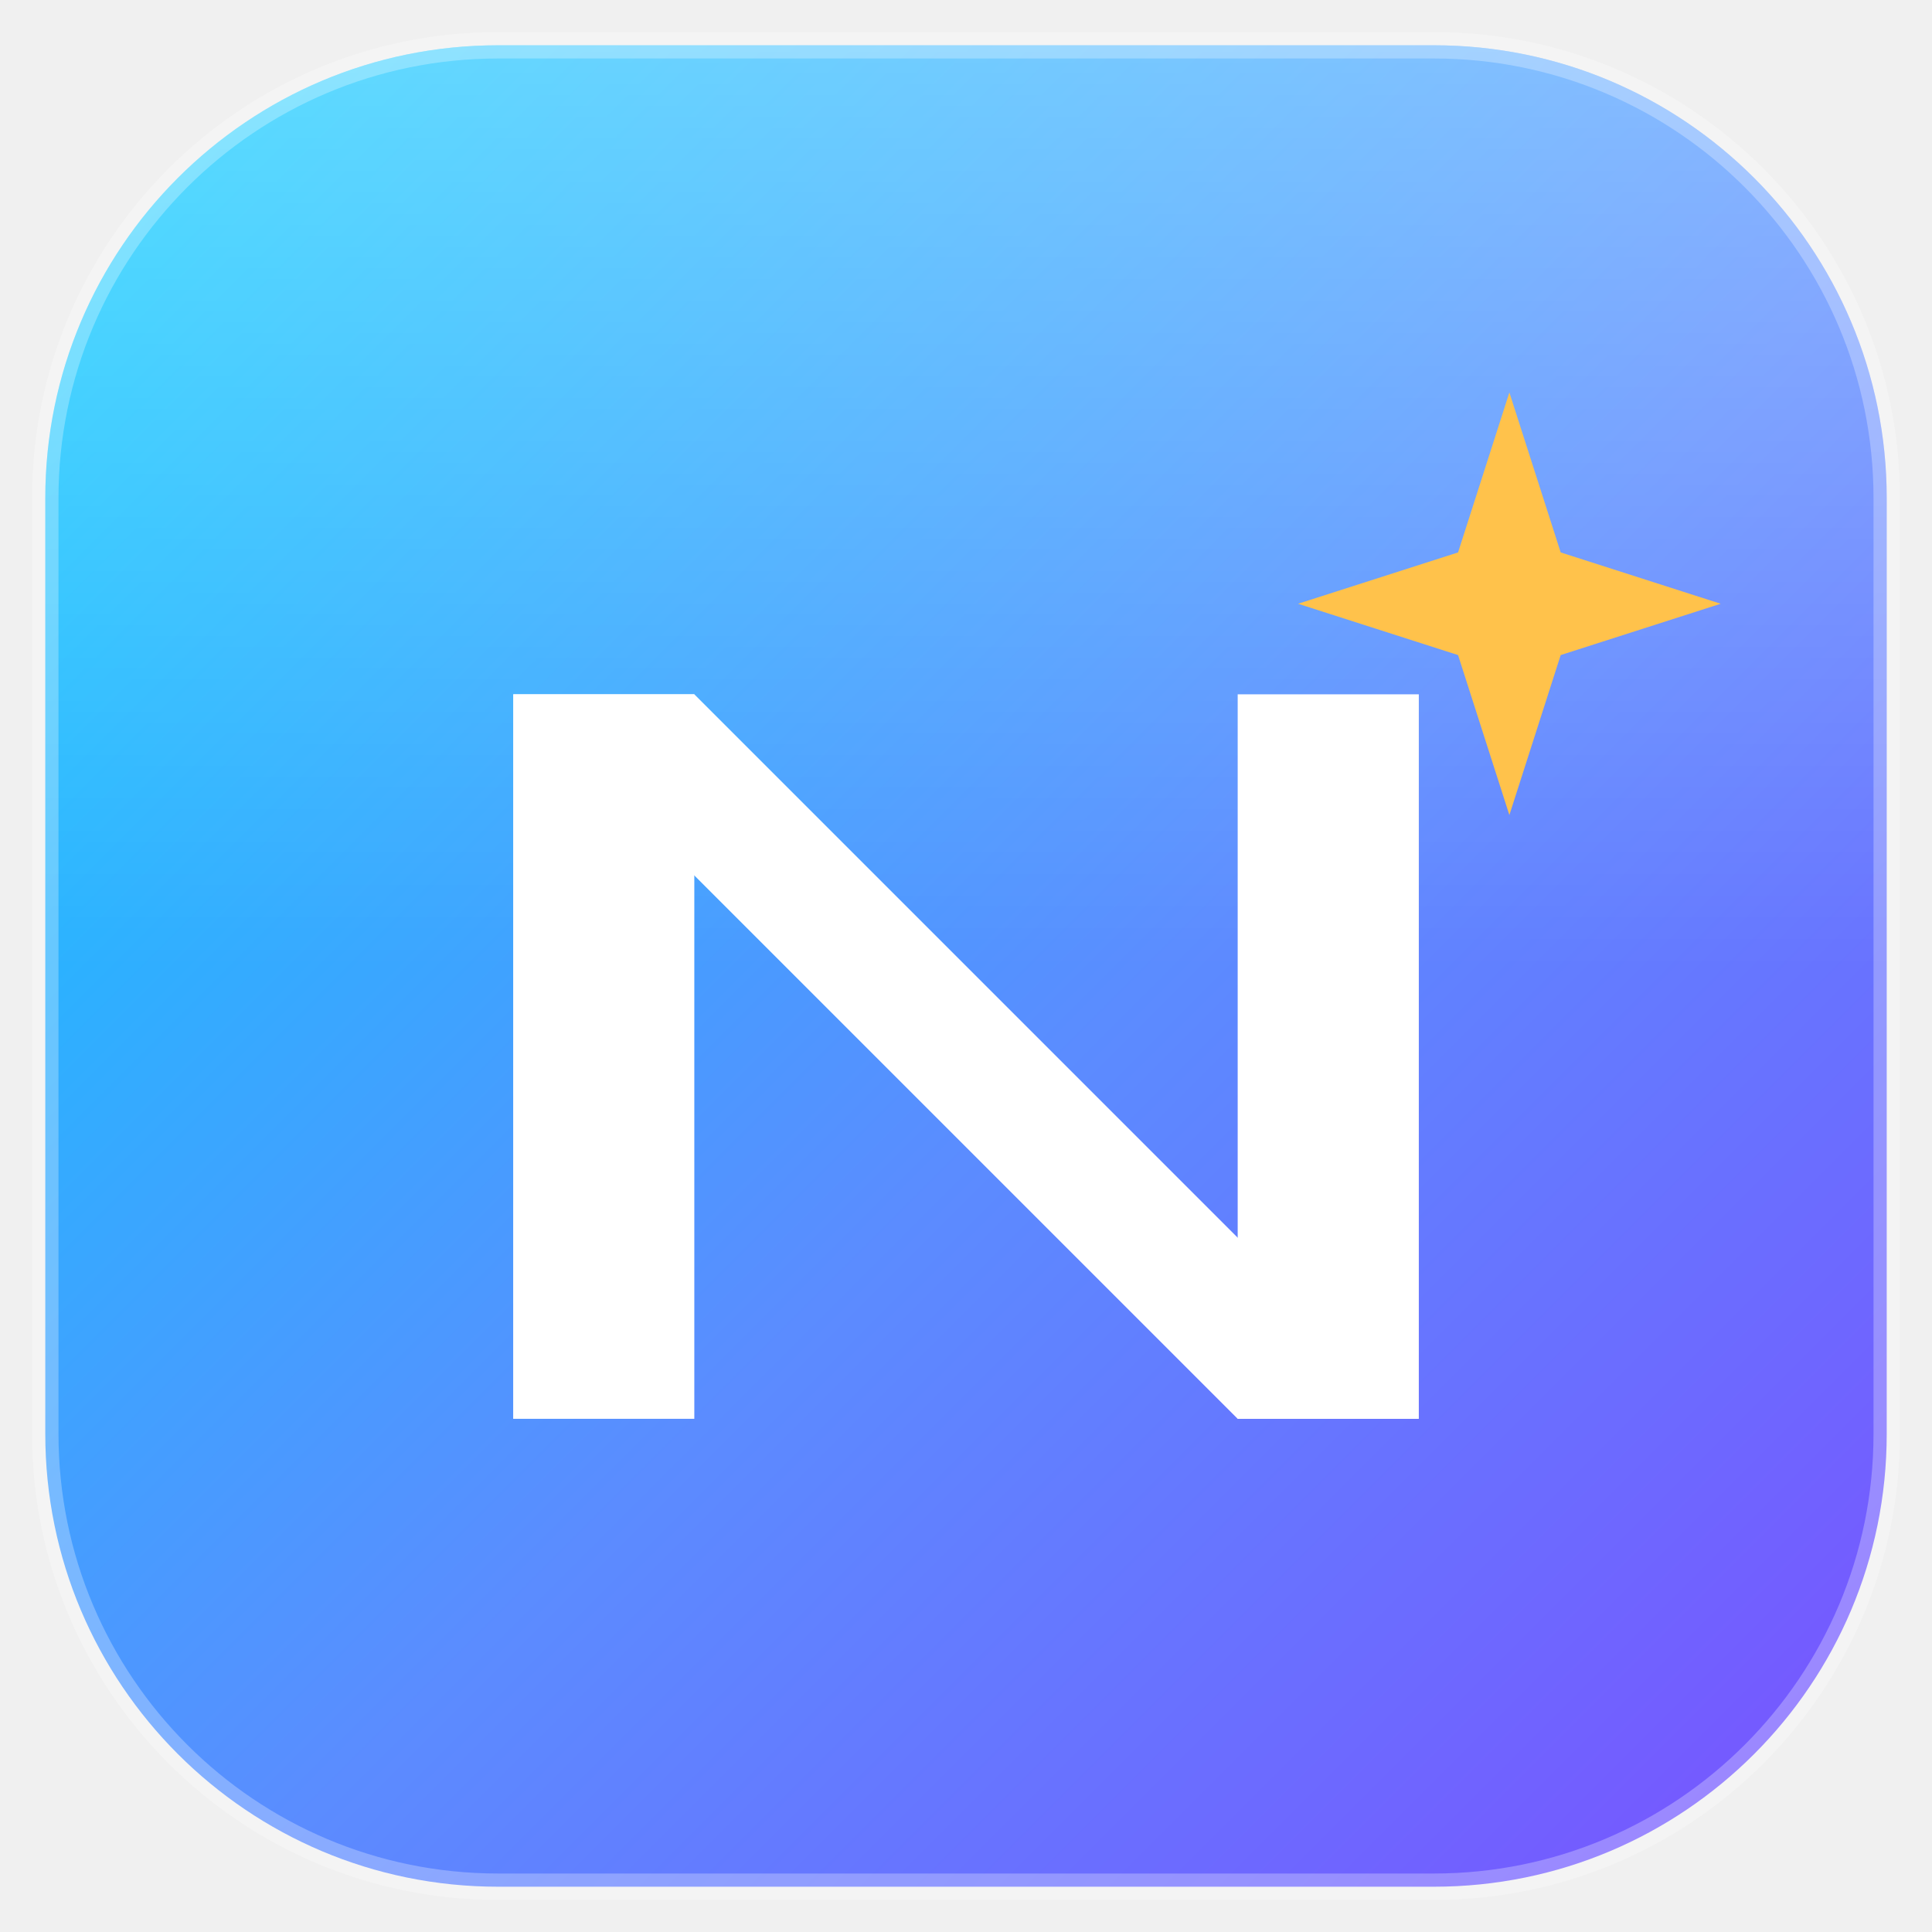
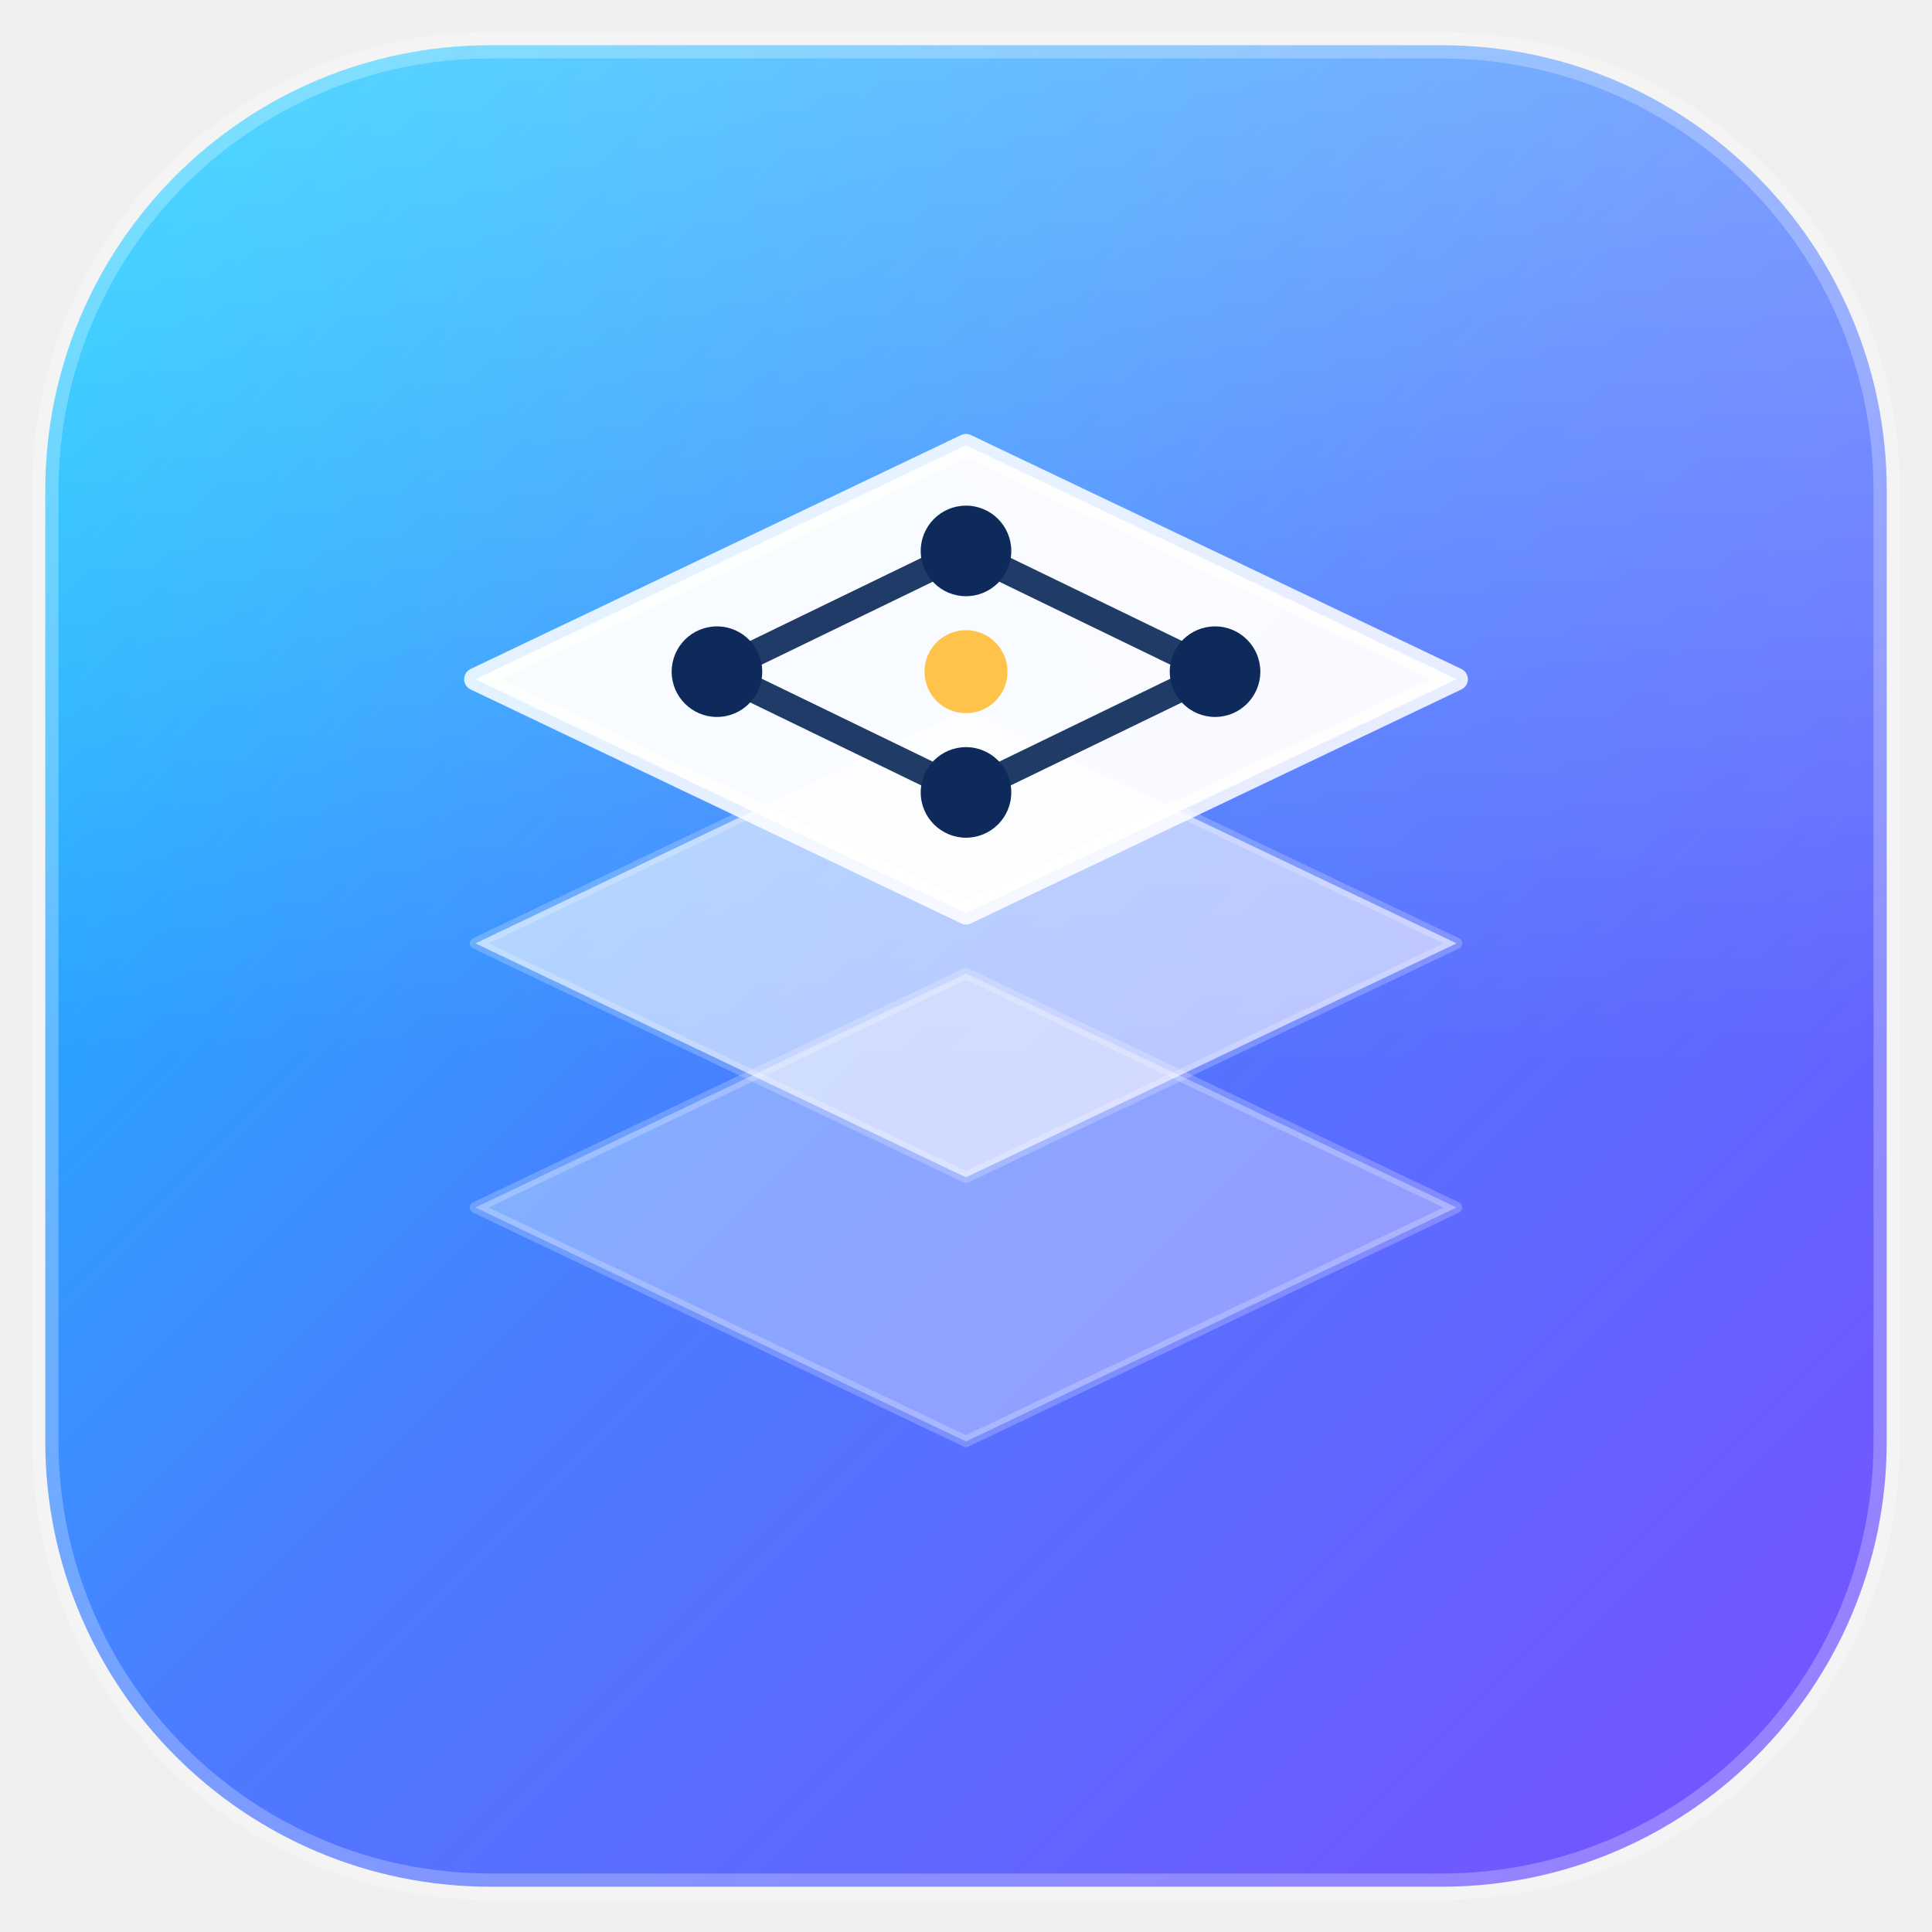
<svg xmlns="http://www.w3.org/2000/svg" viewBox="0 0 512 512" role="img" aria-label="NeuroStack">
  <defs>
    <linearGradient id="nvGrad" x1="0" y1="0" x2="512" y2="512" gradientUnits="userSpaceOnUse">
      <stop offset="0" stop-color="#00D4FF" />
-       <stop offset="0.55" stop-color="#5B8CFF" />
+       <stop offset="0.5" stop-color="#4C7BFF" />
      <stop offset="1" stop-color="#7B4DFF" />
    </linearGradient>
    <linearGradient id="nvShine" x1="0" y1="0" x2="0" y2="512" gradientUnits="userSpaceOnUse">
-       <stop offset="0" stop-color="#ffffff" stop-opacity="0.35" />
-       <stop offset="0.5" stop-color="#ffffff" stop-opacity="0" />
+       <stop offset="0" stop-color="#ffffff" stop-opacity="0.30" />
+       <stop offset="0.55" stop-color="#ffffff" stop-opacity="0" />
    </linearGradient>
  </defs>
-   <rect x="12" y="12" width="488" height="488" rx="120" fill="url(#nvGrad)" />
-   <rect x="12" y="12" width="488" height="488" rx="120" fill="url(#nvShine)" />
-   <rect x="12" y="12" width="488" height="488" rx="120" fill="none" stroke="#ffffff" stroke-opacity="0.28" stroke-width="7" />
-   <g fill="#ffffff">
-     <polygon points="136,376 184,376 184,184 136,184" />
-     <polygon points="328,376 376,376 376,184 328,184" />
-     <polygon points="136,184 184,184 376,376 328,376" />
+   <rect x="12" y="12" width="488" height="488" rx="118" fill="url(#nvGrad)" />
+   <rect x="12" y="12" width="488" height="488" rx="118" fill="url(#nvShine)" />
+   <rect x="12" y="12" width="488" height="488" rx="118" fill="none" stroke="#ffffff" stroke-opacity="0.26" stroke-width="7" />
+   <g stroke="#ffffff" stroke-linejoin="round">
+     <path d="M256 258 L386 320 L256 382 L126 320 Z" fill="#ffffff" fill-opacity="0.34" stroke-opacity="0.22" stroke-width="3" />
+     <path d="M256 188 L386 250 L256 312 L126 250 Z" fill="#ffffff" fill-opacity="0.60" stroke-opacity="0.22" stroke-width="3" />
+     <path d="M256 118 L386 180 L256 242 L126 180 Z" fill="#ffffff" fill-opacity="0.96" stroke-opacity="0.85" stroke-width="6" />
  </g>
-   <path d="M400 104 L413.6 146.4 L456 160 L413.6 173.6 L400 216 L386.4 173.6 L344 160 L386.4 146.4 Z" fill="#FFC24B" />
+   <g stroke="#0E2A5A" stroke-width="7" stroke-linecap="round" stroke-linejoin="round" opacity="0.92">
+     <path d="M256 146 L322 178" />
+     <path d="M322 178 L256 210" />
+     <path d="M256 210 L190 178" />
+     <path d="M190 178 L256 146" />
+   </g>
+   <g fill="#0E2A5A">
+     <circle cx="256" cy="146" r="12" />
+     <circle cx="322" cy="178" r="12" />
+     <circle cx="256" cy="210" r="12" />
+     <circle cx="190" cy="178" r="12" />
+   </g>
+   <circle cx="256" cy="178" r="11" fill="#FFC24B" />
</svg>
